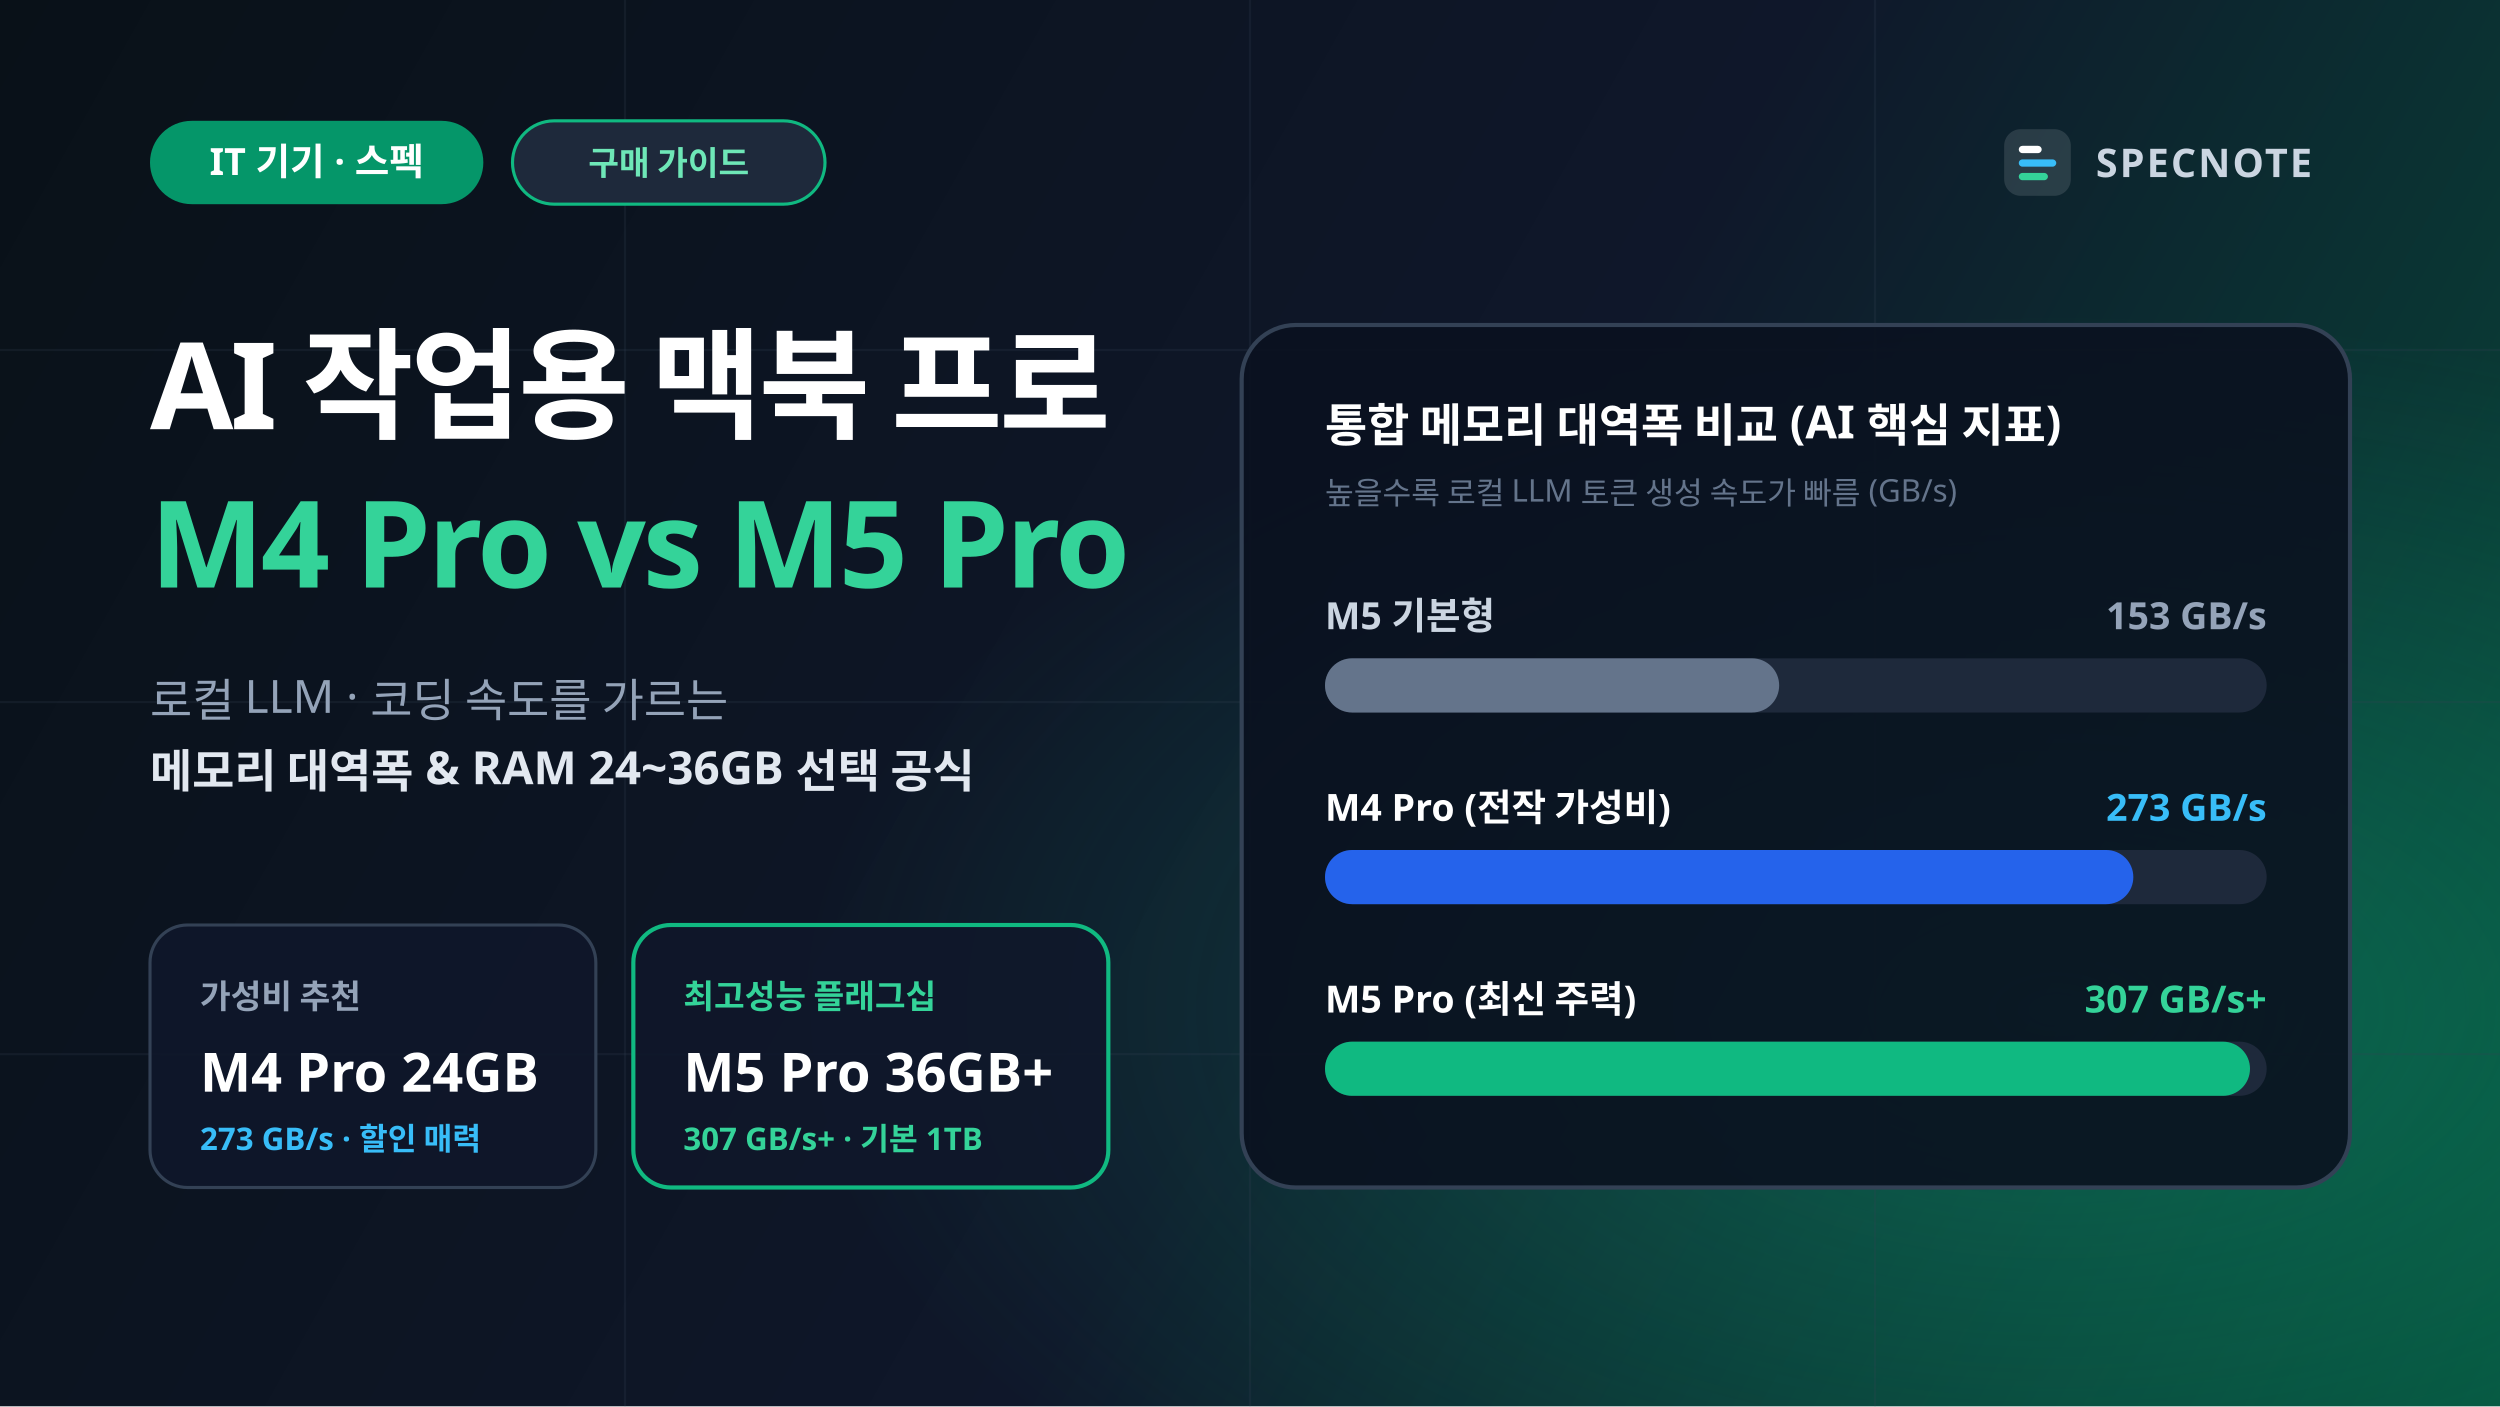
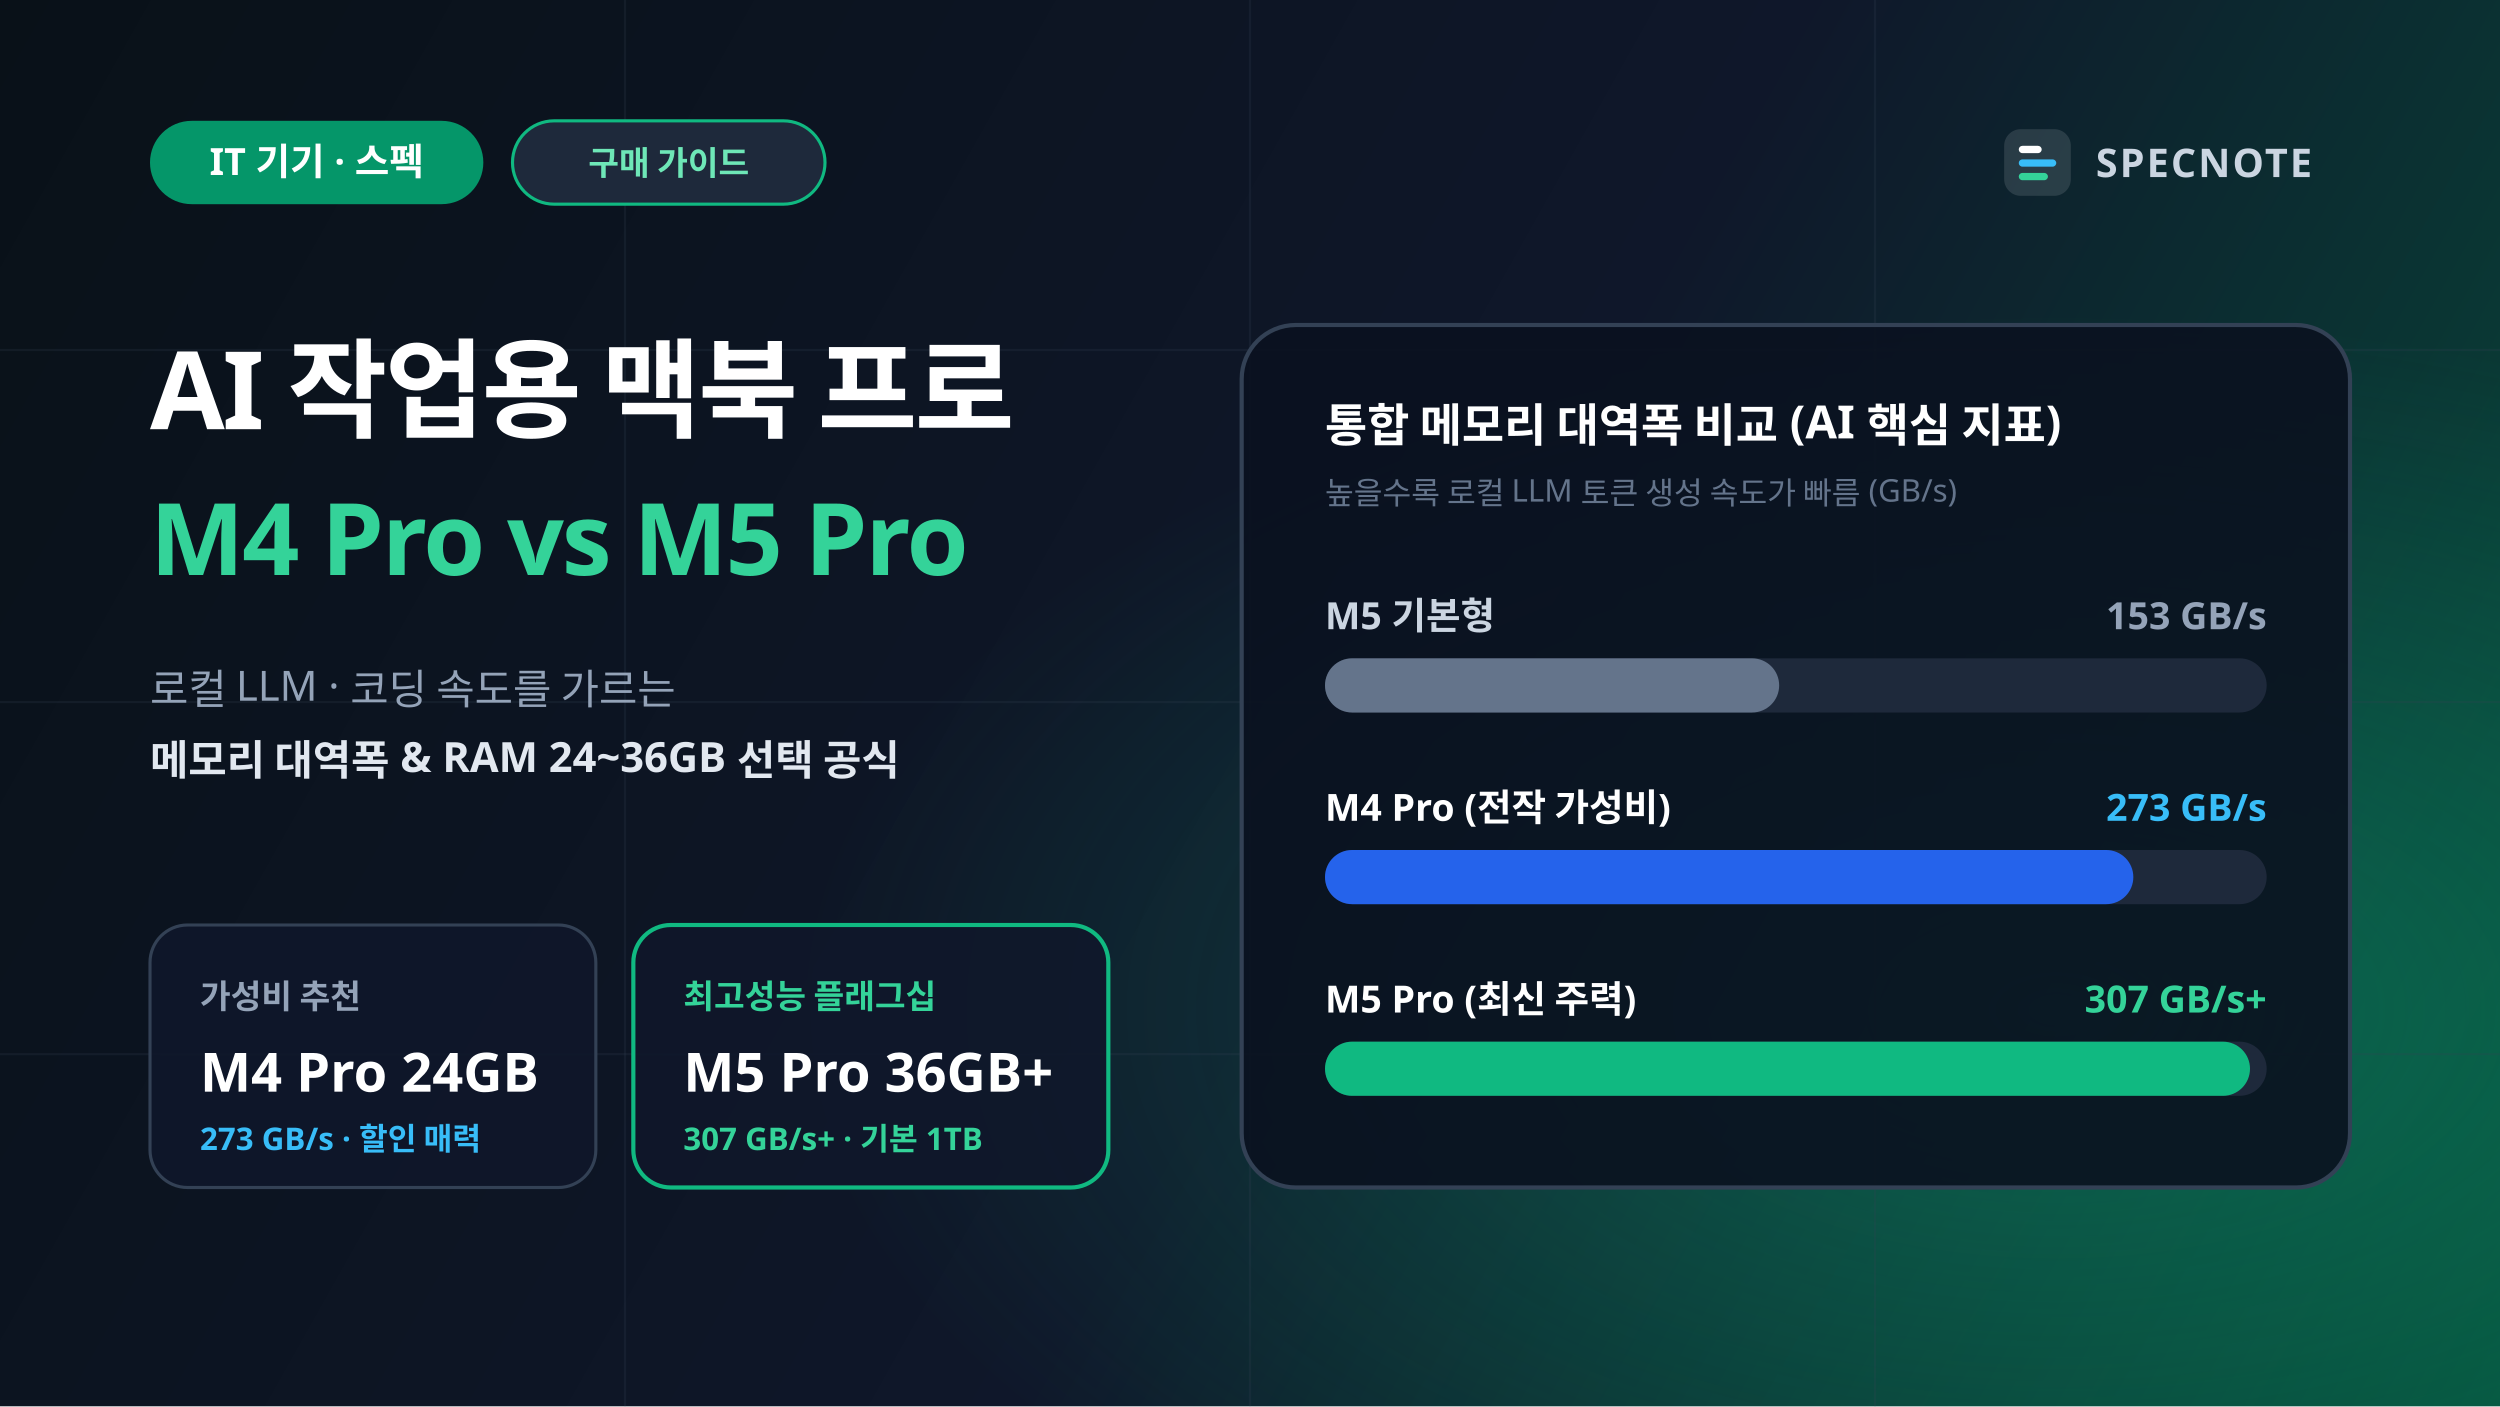
<svg xmlns="http://www.w3.org/2000/svg" viewBox="0 0 1200 675" fill="none">
  <defs>
    <linearGradient id="bg" x1="0" y1="0" x2="1200" y2="675" gradientUnits="userSpaceOnUse">
      <stop offset="0%" stop-color="#091118" />
      <stop offset="55%" stop-color="#0F172A" />
      <stop offset="100%" stop-color="#064E3B" />
    </linearGradient>
    <radialGradient id="glow" cx="0.82" cy="0.72" r="0.5">
      <stop offset="0%" stop-color="#10B981" stop-opacity="0.34" />
      <stop offset="100%" stop-color="#10B981" stop-opacity="0" />
    </radialGradient>
  </defs>
  <rect width="1200" height="675" fill="url(#bg)" />
  <rect width="1200" height="675" fill="url(#glow)" />
  <g stroke="#334155" stroke-opacity="0.22">
    <path d="M0 168H1200M0 337H1200M0 506H1200" />
    <path d="M300 0V675M600 0V675M900 0V675" />
  </g>
  <rect x="72" y="58" width="160" height="40" rx="20" fill="#059669" />
  <text x="152" y="84" text-anchor="middle" fill="#FFFFFF" font-family="'Pretendard', 'Apple SD Gothic Neo', 'Malgun Gothic', 'Noto Sans KR', sans-serif" font-size="18" font-weight="800">IT 기기 · 스펙</text>
  <rect x="246" y="58" width="150" height="40" rx="20" fill="#1E293B" stroke="#10B981" stroke-width="1.5" />
  <text x="321" y="84" text-anchor="middle" fill="#6EE7B7" font-family="'Pretendard', 'Malgun Gothic', sans-serif" font-size="16" font-weight="700">구매 가이드</text>
  <g transform="translate(962, 62)">
    <rect width="32" height="32" rx="8" fill="#FFFFFF" fill-opacity="0.12" />
    <rect x="7" y="8" width="11" height="3.5" rx="1.75" fill="#FFFFFF" />
    <rect x="7" y="14.5" width="18" height="3.5" rx="1.75" fill="#38BDF8" />
    <rect x="7" y="21" width="14" height="3.5" rx="1.75" fill="#34D399" />
    <text x="44" y="23" fill="#CBD5E1" font-family="'Pretendard', 'Malgun Gothic', sans-serif" font-size="19" font-weight="800" letter-spacing="1">SPECNOTE</text>
  </g>
-   <text x="72" y="206" fill="#FFFFFF" font-family="'Pretendard', 'Apple SD Gothic Neo', 'Malgun Gothic', 'Noto Sans KR', sans-serif" font-size="58" font-weight="900" letter-spacing="-1.5">AI 작업용 맥북 프로</text>
-   <text x="72" y="282" fill="#34D399" font-family="'Pretendard', 'Apple SD Gothic Neo', 'Malgun Gothic', 'Noto Sans KR', sans-serif" font-size="58" font-weight="900" letter-spacing="-1.5">M4 Pro vs M5 Pro</text>
-   <text x="72" y="344" fill="#94A3B8" font-family="'Pretendard', 'Malgun Gothic', sans-serif" font-size="22" font-weight="500">로컬 LLM · 코딩 속도를 가르는</text>
-   <text x="72" y="378" fill="#E2E8F0" font-family="'Pretendard', 'Malgun Gothic', sans-serif" font-size="22" font-weight="700">메모리 대역폭 &amp; RAM 24~36GB 선택 공식</text>
+   <text x="72" y="206" fill="#FFFFFF" font-family="'Pretendard', 'Apple SD Gothic Neo', 'Malgun Gothic', 'Noto Sans KR', sans-serif" font-size="52" font-weight="900" letter-spacing="-1.2">AI 작업용 맥북 프로</text>
+   <text x="72" y="276" fill="#34D399" font-family="'Pretendard', 'Apple SD Gothic Neo', 'Malgun Gothic', 'Noto Sans KR', sans-serif" font-size="48" font-weight="900" letter-spacing="-1">M4 Pro vs M5 Pro</text>
+   <text x="72" y="338" fill="#94A3B8" font-family="'Pretendard', 'Malgun Gothic', sans-serif" font-size="20" font-weight="500">로컬 LLM · 코딩 속도를 가르는</text>
+   <text x="72" y="372" fill="#E2E8F0" font-family="'Pretendard', 'Malgun Gothic', sans-serif" font-size="20" font-weight="700">메모리 대역폭 &amp; RAM 24~36GB 선택 공식</text>
  <rect x="72" y="444" width="214" height="126" rx="18" fill="#0F172A" fill-opacity="0.88" stroke="#334155" stroke-width="1.5" />
  <text x="96" y="484" fill="#94A3B8" font-family="'Pretendard', 'Malgun Gothic', sans-serif" font-size="16" font-weight="700">가성비 추천</text>
  <text x="96" y="524" fill="#FFFFFF" font-family="'Pretendard', 'Malgun Gothic', sans-serif" font-size="26" font-weight="900">M4 Pro 24GB</text>
  <text x="96" y="552" fill="#38BDF8" font-family="'Pretendard', 'Malgun Gothic', sans-serif" font-size="15" font-weight="700">273 GB/s · 할인 매력</text>
  <rect x="304" y="444" width="228" height="126" rx="18" fill="#0F172A" fill-opacity="0.88" stroke="#10B981" stroke-width="2" />
  <text x="328" y="484" fill="#34D399" font-family="'Pretendard', 'Malgun Gothic', sans-serif" font-size="16" font-weight="700">최고성능 플래그십</text>
  <text x="328" y="524" fill="#FFFFFF" font-family="'Pretendard', 'Malgun Gothic', sans-serif" font-size="26" font-weight="900">M5 Pro 36GB+</text>
  <text x="328" y="552" fill="#34D399" font-family="'Pretendard', 'Malgun Gothic', sans-serif" font-size="15" font-weight="700">307 GB/s+ · 기본 1TB</text>
  <rect x="596" y="156" width="532" height="414" rx="26" fill="#0B1120" fill-opacity="0.9" stroke="#334155" stroke-width="2" />
  <text x="636" y="212" fill="#FFFFFF" font-family="'Pretendard', 'Malgun Gothic', sans-serif" font-size="22" font-weight="800">통합 메모리 대역폭 비교 (AI 핵심 지표)</text>
  <text x="636" y="242" fill="#64748B" font-family="'Pretendard', 'Malgun Gothic', sans-serif" font-size="15" font-weight="500">높을수록 로컬 LLM 토큰 생성 속도가 빠름 (GB/s)</text>
  <text x="636" y="302" fill="#CBD5E1" font-family="'Pretendard', 'Malgun Gothic', sans-serif" font-size="18" font-weight="700">M5 기본형</text>
  <text x="1088" y="302" text-anchor="end" fill="#94A3B8" font-family="'Pretendard', 'Malgun Gothic', sans-serif" font-size="18" font-weight="800">153 GB/s</text>
  <rect x="636" y="316" width="452" height="26" rx="13" fill="#1E293B" />
  <rect x="636" y="316" width="218" height="26" rx="13" fill="#64748B" />
  <text x="636" y="394" fill="#FFFFFF" font-family="'Pretendard', 'Malgun Gothic', sans-serif" font-size="18" font-weight="800">M4 Pro (전작 가성비)</text>
  <text x="1088" y="394" text-anchor="end" fill="#38BDF8" font-family="'Pretendard', 'Malgun Gothic', sans-serif" font-size="18" font-weight="900">273 GB/s</text>
  <rect x="636" y="408" width="452" height="26" rx="13" fill="#1E293B" />
  <rect x="636" y="408" width="388" height="26" rx="13" fill="#2563EB" />
  <text x="636" y="486" fill="#FFFFFF" font-family="'Pretendard', 'Malgun Gothic', sans-serif" font-size="18" font-weight="800">M5 Pro (최신 주력)</text>
  <text x="1088" y="486" text-anchor="end" fill="#34D399" font-family="'Pretendard', 'Malgun Gothic', sans-serif" font-size="18" font-weight="900">307 GB/s+</text>
  <rect x="636" y="500" width="452" height="26" rx="13" fill="#1E293B" />
  <rect x="636" y="500" width="444" height="26" rx="13" fill="#10B981" />
</svg>
